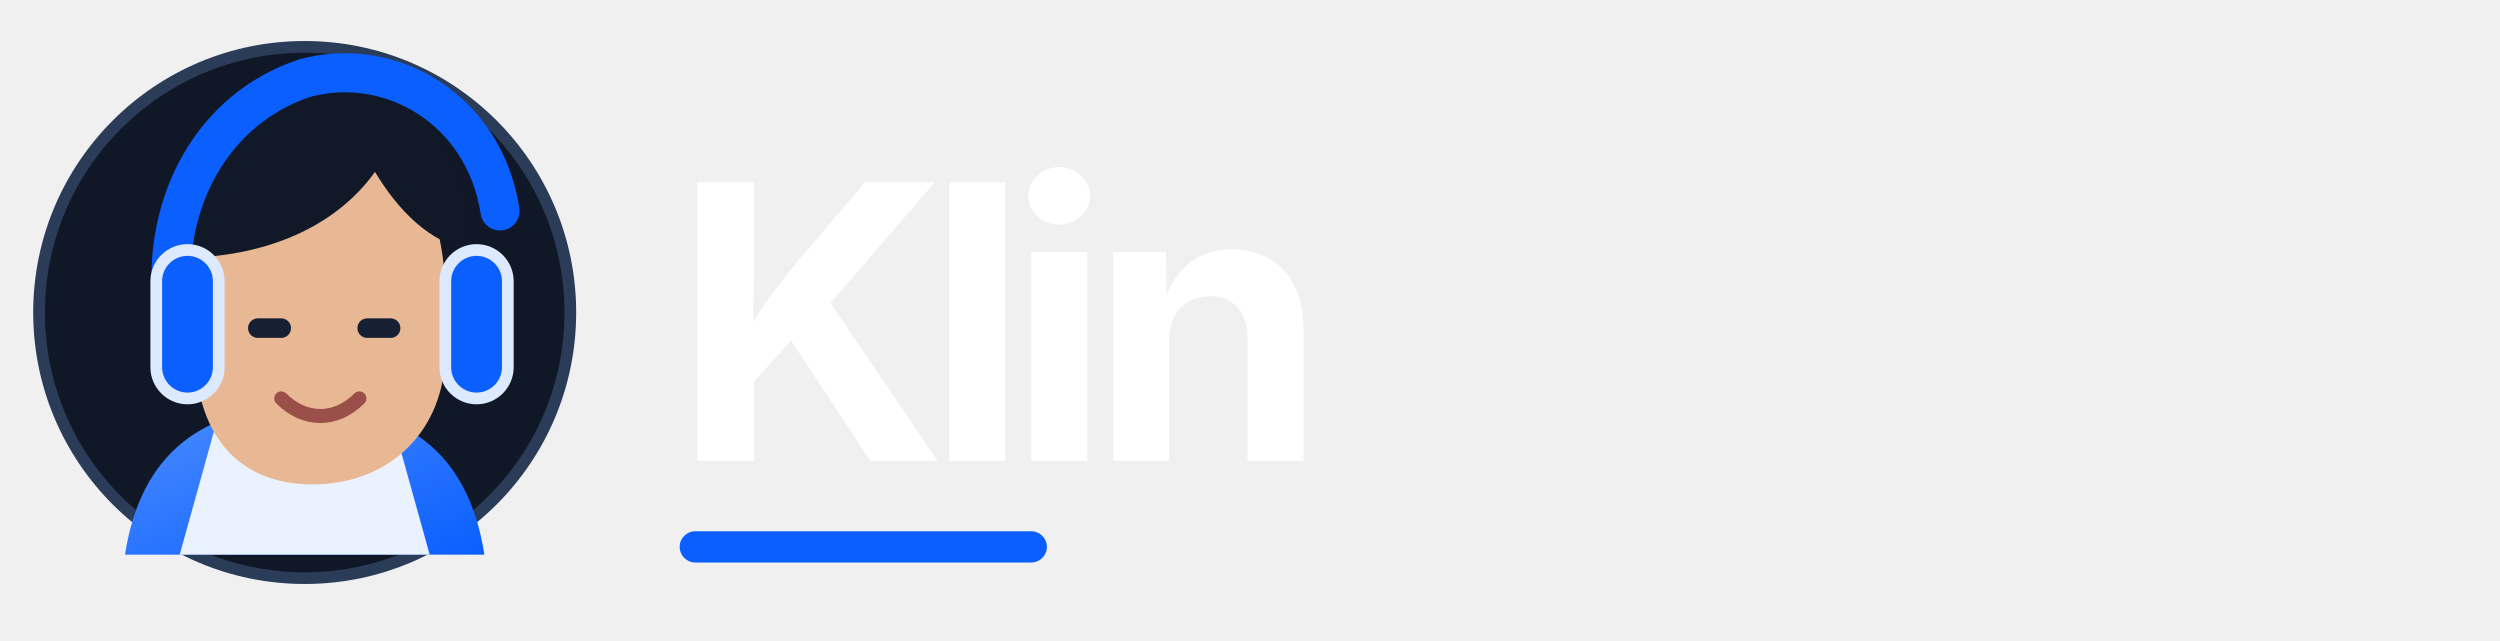
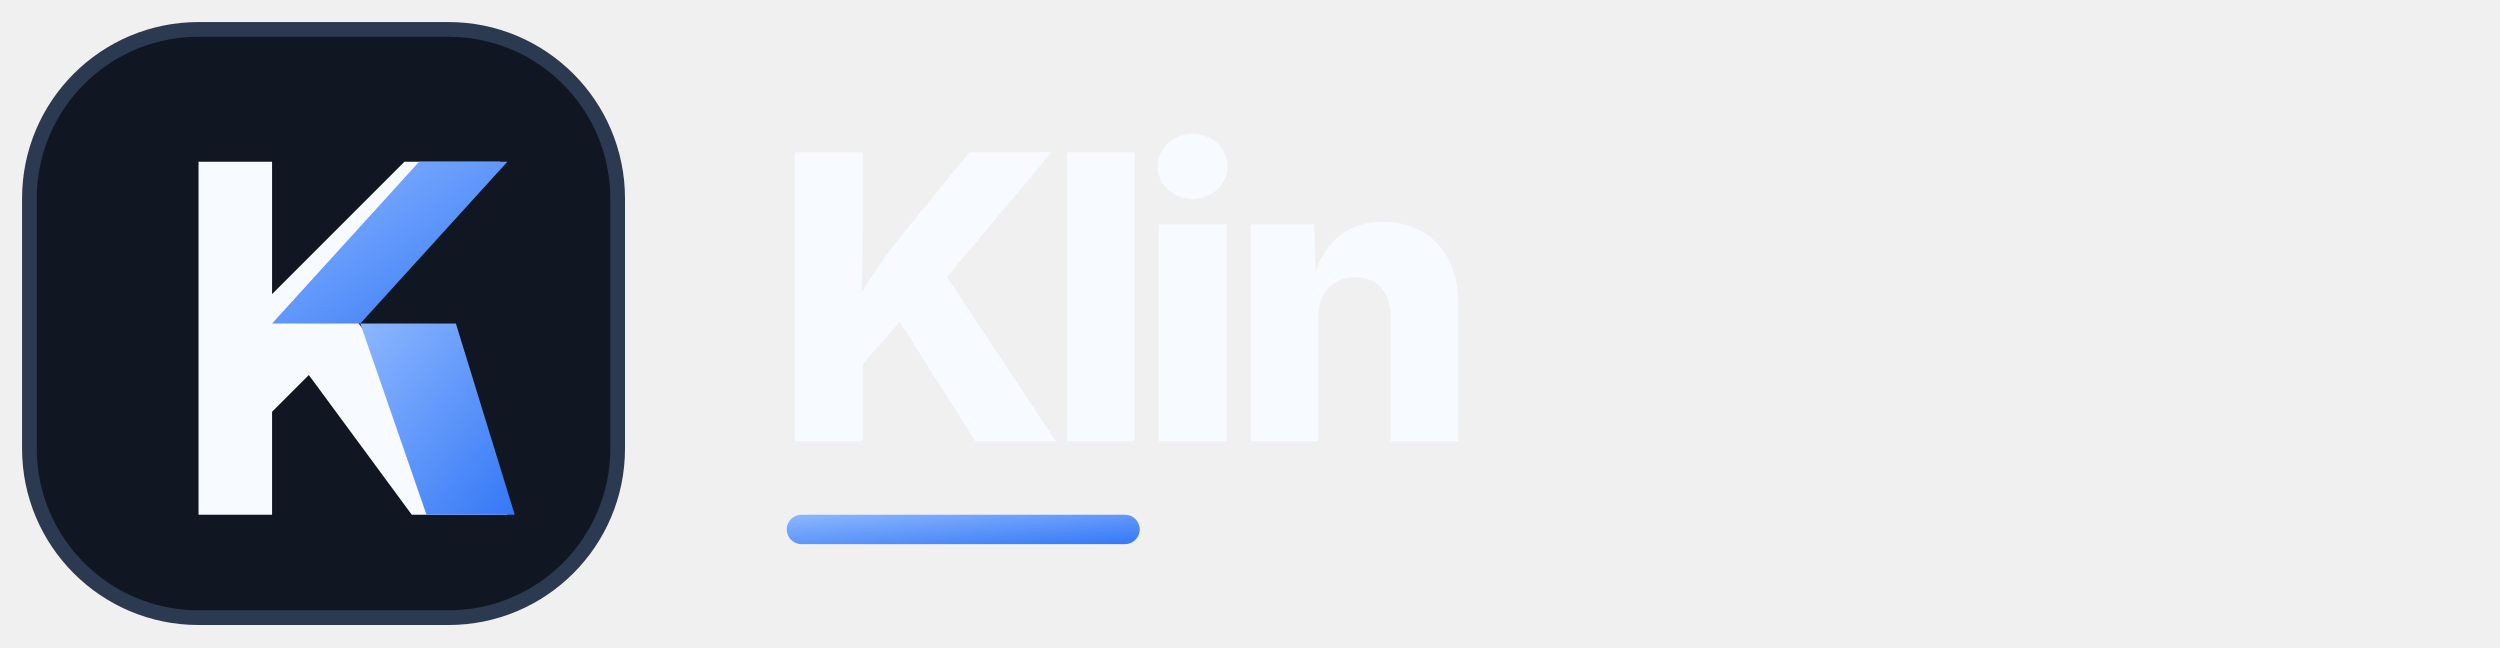
- <svg xmlns="http://www.w3.org/2000/svg" viewBox="0 0 320 82" role="img" aria-labelledby="title desc">
+ <svg xmlns="http://www.w3.org/2000/svg" viewBox="0 0 340 88" role="img" aria-labelledby="title desc">
  <defs>
-     <linearGradient id="blue" x1="0" y1="0" x2="1" y2="1">
-       <stop offset="0" stop-color="#4A8BFF" />
-       <stop offset="1" stop-color="#0B5FFF" />
+     <linearGradient id="klinBlue" x1="0" y1="0" x2="1" y2="1">
+       <stop offset="0" stop-color="#8DB7FF" />
+       <stop offset="1" stop-color="#3478F6" />
    </linearGradient>
  </defs>
-   <g transform="translate(3 4)">
-     <circle cx="36" cy="36" r="34" fill="#101827" stroke="#2B3C58" stroke-width="1.5" />
-     <path d="M13 67c2-13 10-19 23-19s21 6 23 19" fill="url(#blue)" />
-     <path d="M25 49l11 9 11-9 5 18H20z" fill="#EAF2FF" />
-     <path d="M22 34c0-15 7-23 15-23 10 0 17 9 17 23v7c0 10-7 17-17 17S22 51 22 41z" fill="#E8B894" />
-     <path d="M20 33c0-18 9-27 19-27 10 0 18 8 18 22-5-1-9-5-12-10-5 7-14 11-25 11z" fill="#111827" />
-     <path d="M19 34c-1-12 5-24 17-28 11-3 23 4 25 17" fill="none" stroke="#0B5FFF" stroke-width="5" stroke-linecap="round" />
-     <rect x="17" y="28" width="8" height="19" rx="4" fill="#0B5FFF" stroke="#DCE9FF" stroke-width="1.5" />
-     <rect x="54" y="28" width="8" height="19" rx="4" fill="#0B5FFF" stroke="#DCE9FF" stroke-width="1.5" />
-     <path d="M30 38h3m11 0h3" stroke="#172033" stroke-width="2.5" stroke-linecap="round" />
-     <path d="M33 47c3 3 7 3 10 0" fill="none" stroke="#9A4F48" stroke-width="1.8" stroke-linecap="round" />
-   </g>
-   <text x="86" y="59" fill="#FFFFFF" font-family="Inter,Arial,sans-serif" font-size="49" font-weight="750" letter-spacing="-2.8">Klin</text>
-   <rect x="87" y="68" width="47" height="4" rx="2" fill="#0B5FFF" />
+   <rect x="4" y="4" width="80" height="80" rx="23" fill="#111722" stroke="#2B3A50" stroke-width="2" />
+   <path d="M27 22h10v18l18-18h13L48 43l21 27H56L42 51l-5 5v14H27z" fill="#F7FAFF" />
+   <path d="M57 22h12L49 44H37z" fill="url(#klinBlue)" />
+   <path d="M49 44h13l8 26H58z" fill="url(#klinBlue)" />
+   <text x="105" y="60" fill="#F7FAFF" font-family="Inter,Arial,sans-serif" font-size="54" font-weight="760" letter-spacing="-2.8">Klin</text>
+   <rect x="107" y="70" width="48" height="4" rx="2" fill="url(#klinBlue)" />
</svg>
